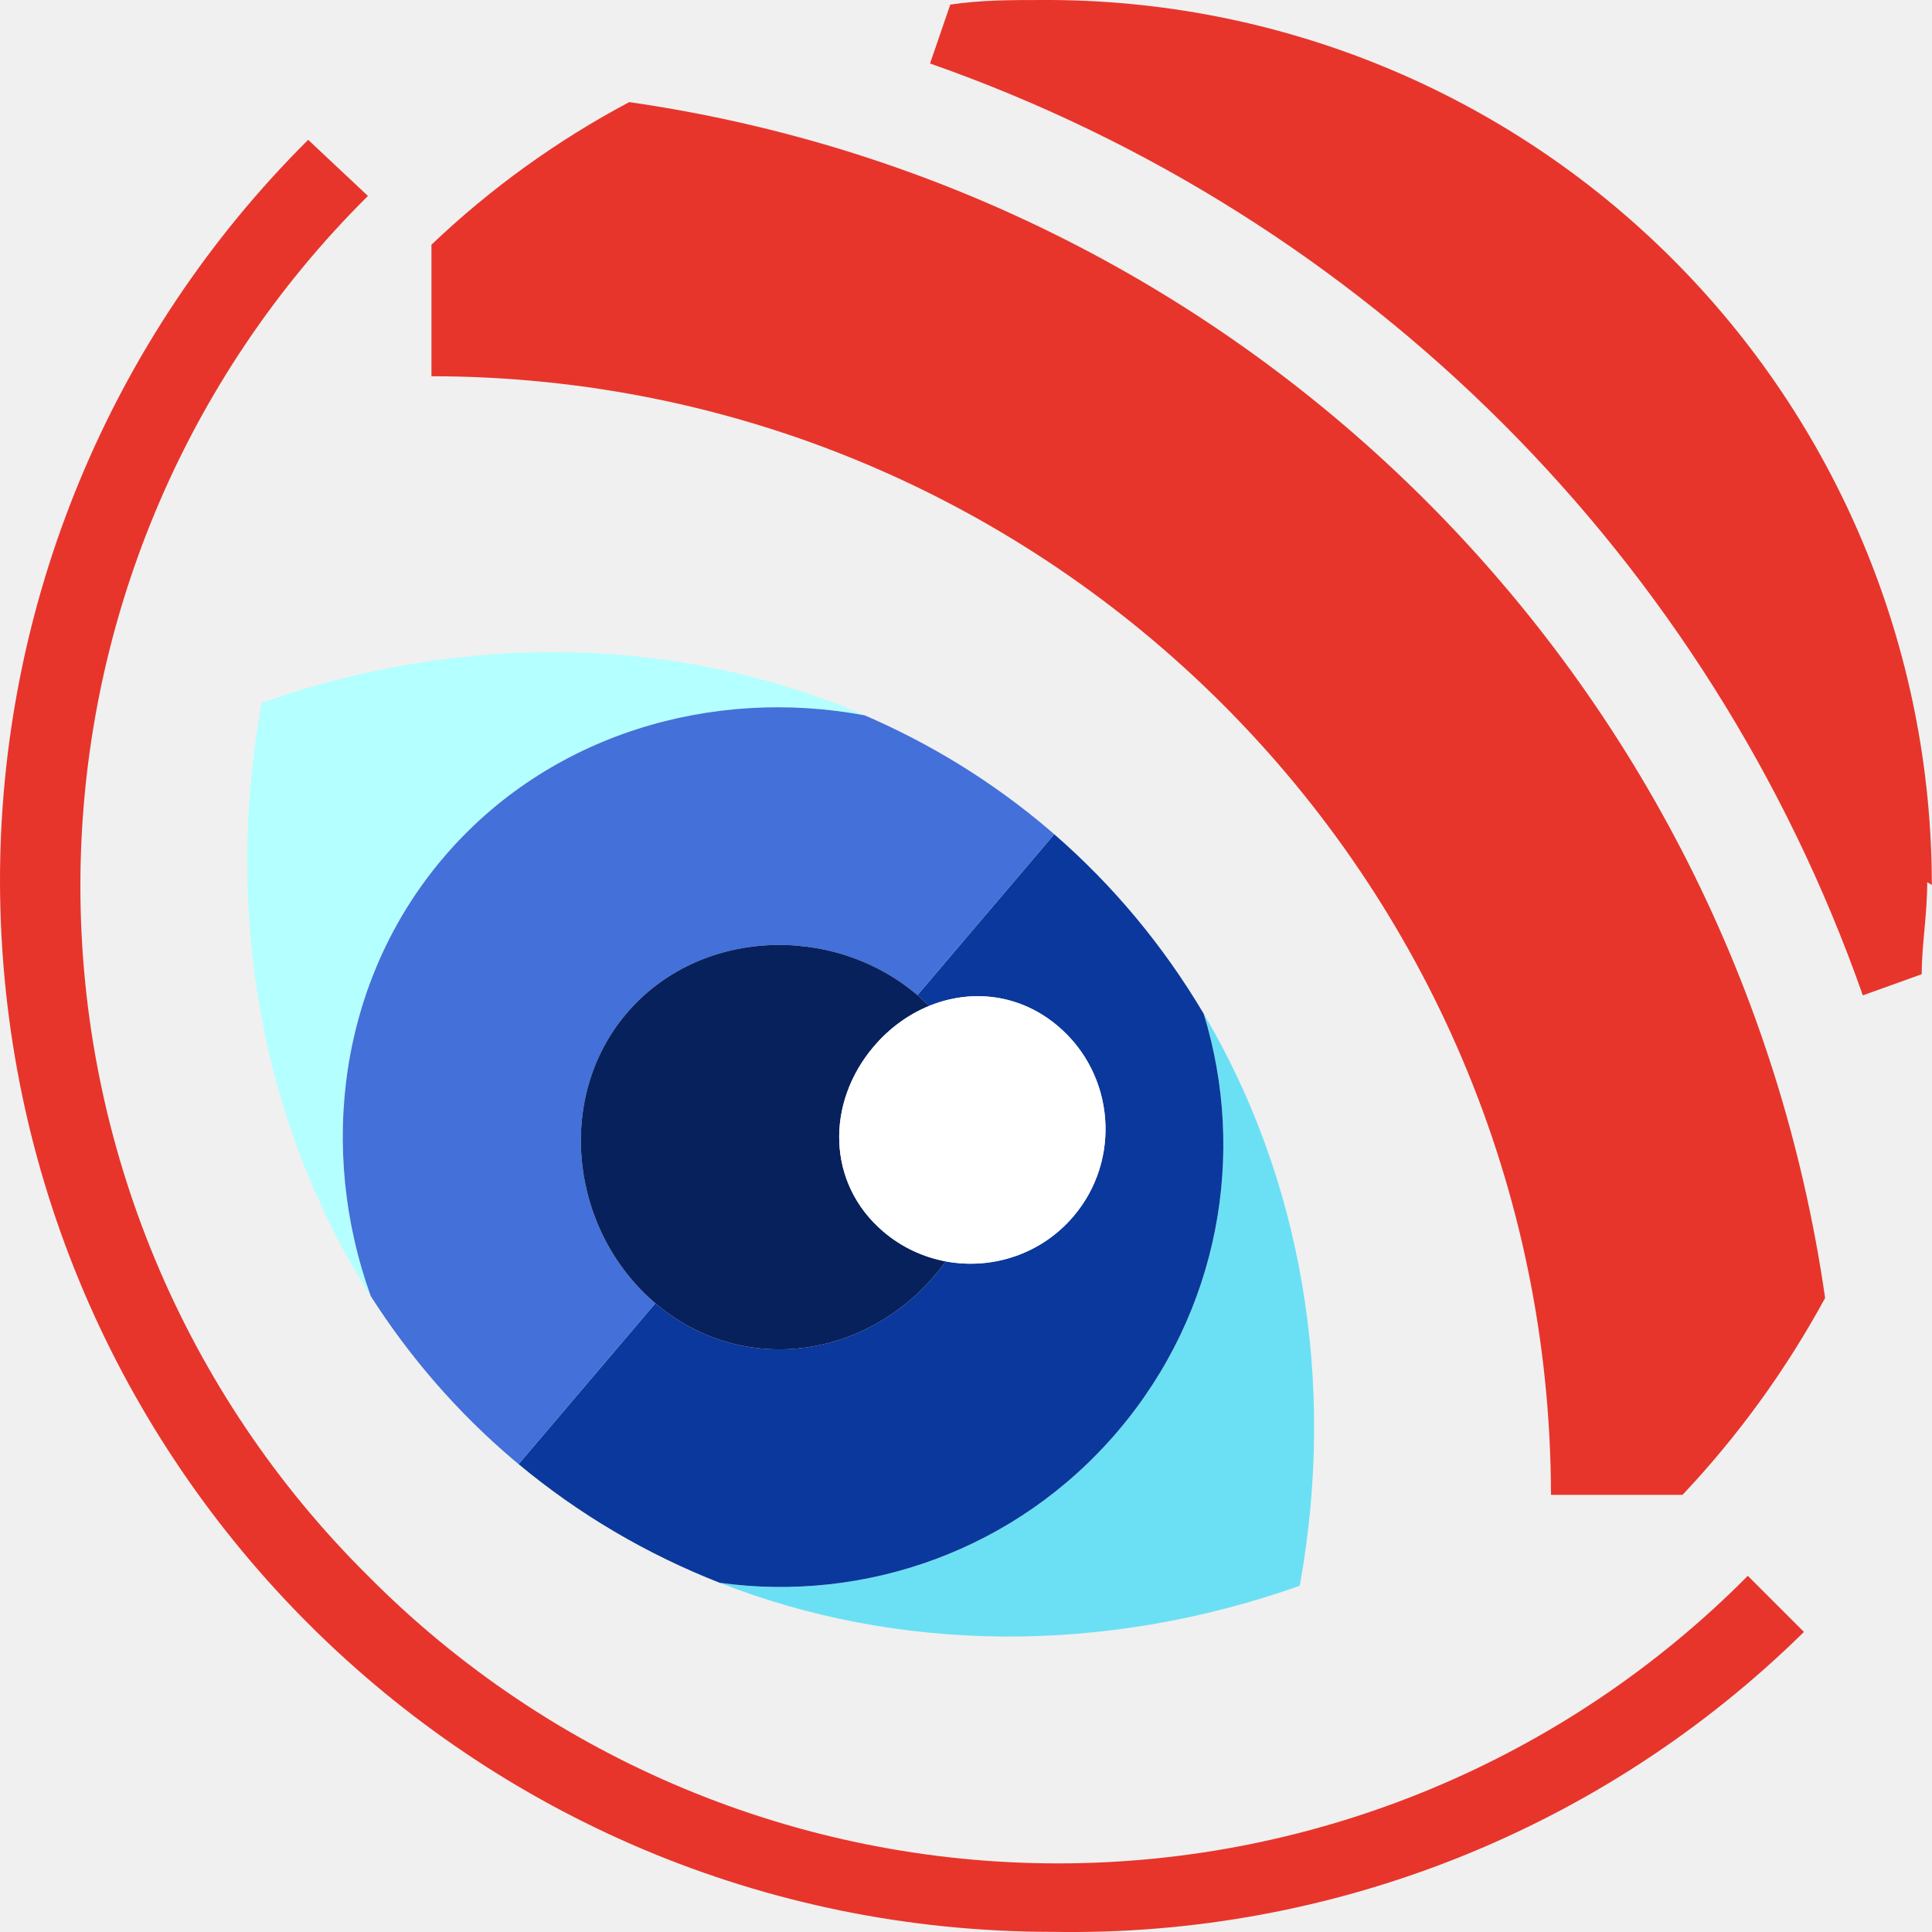
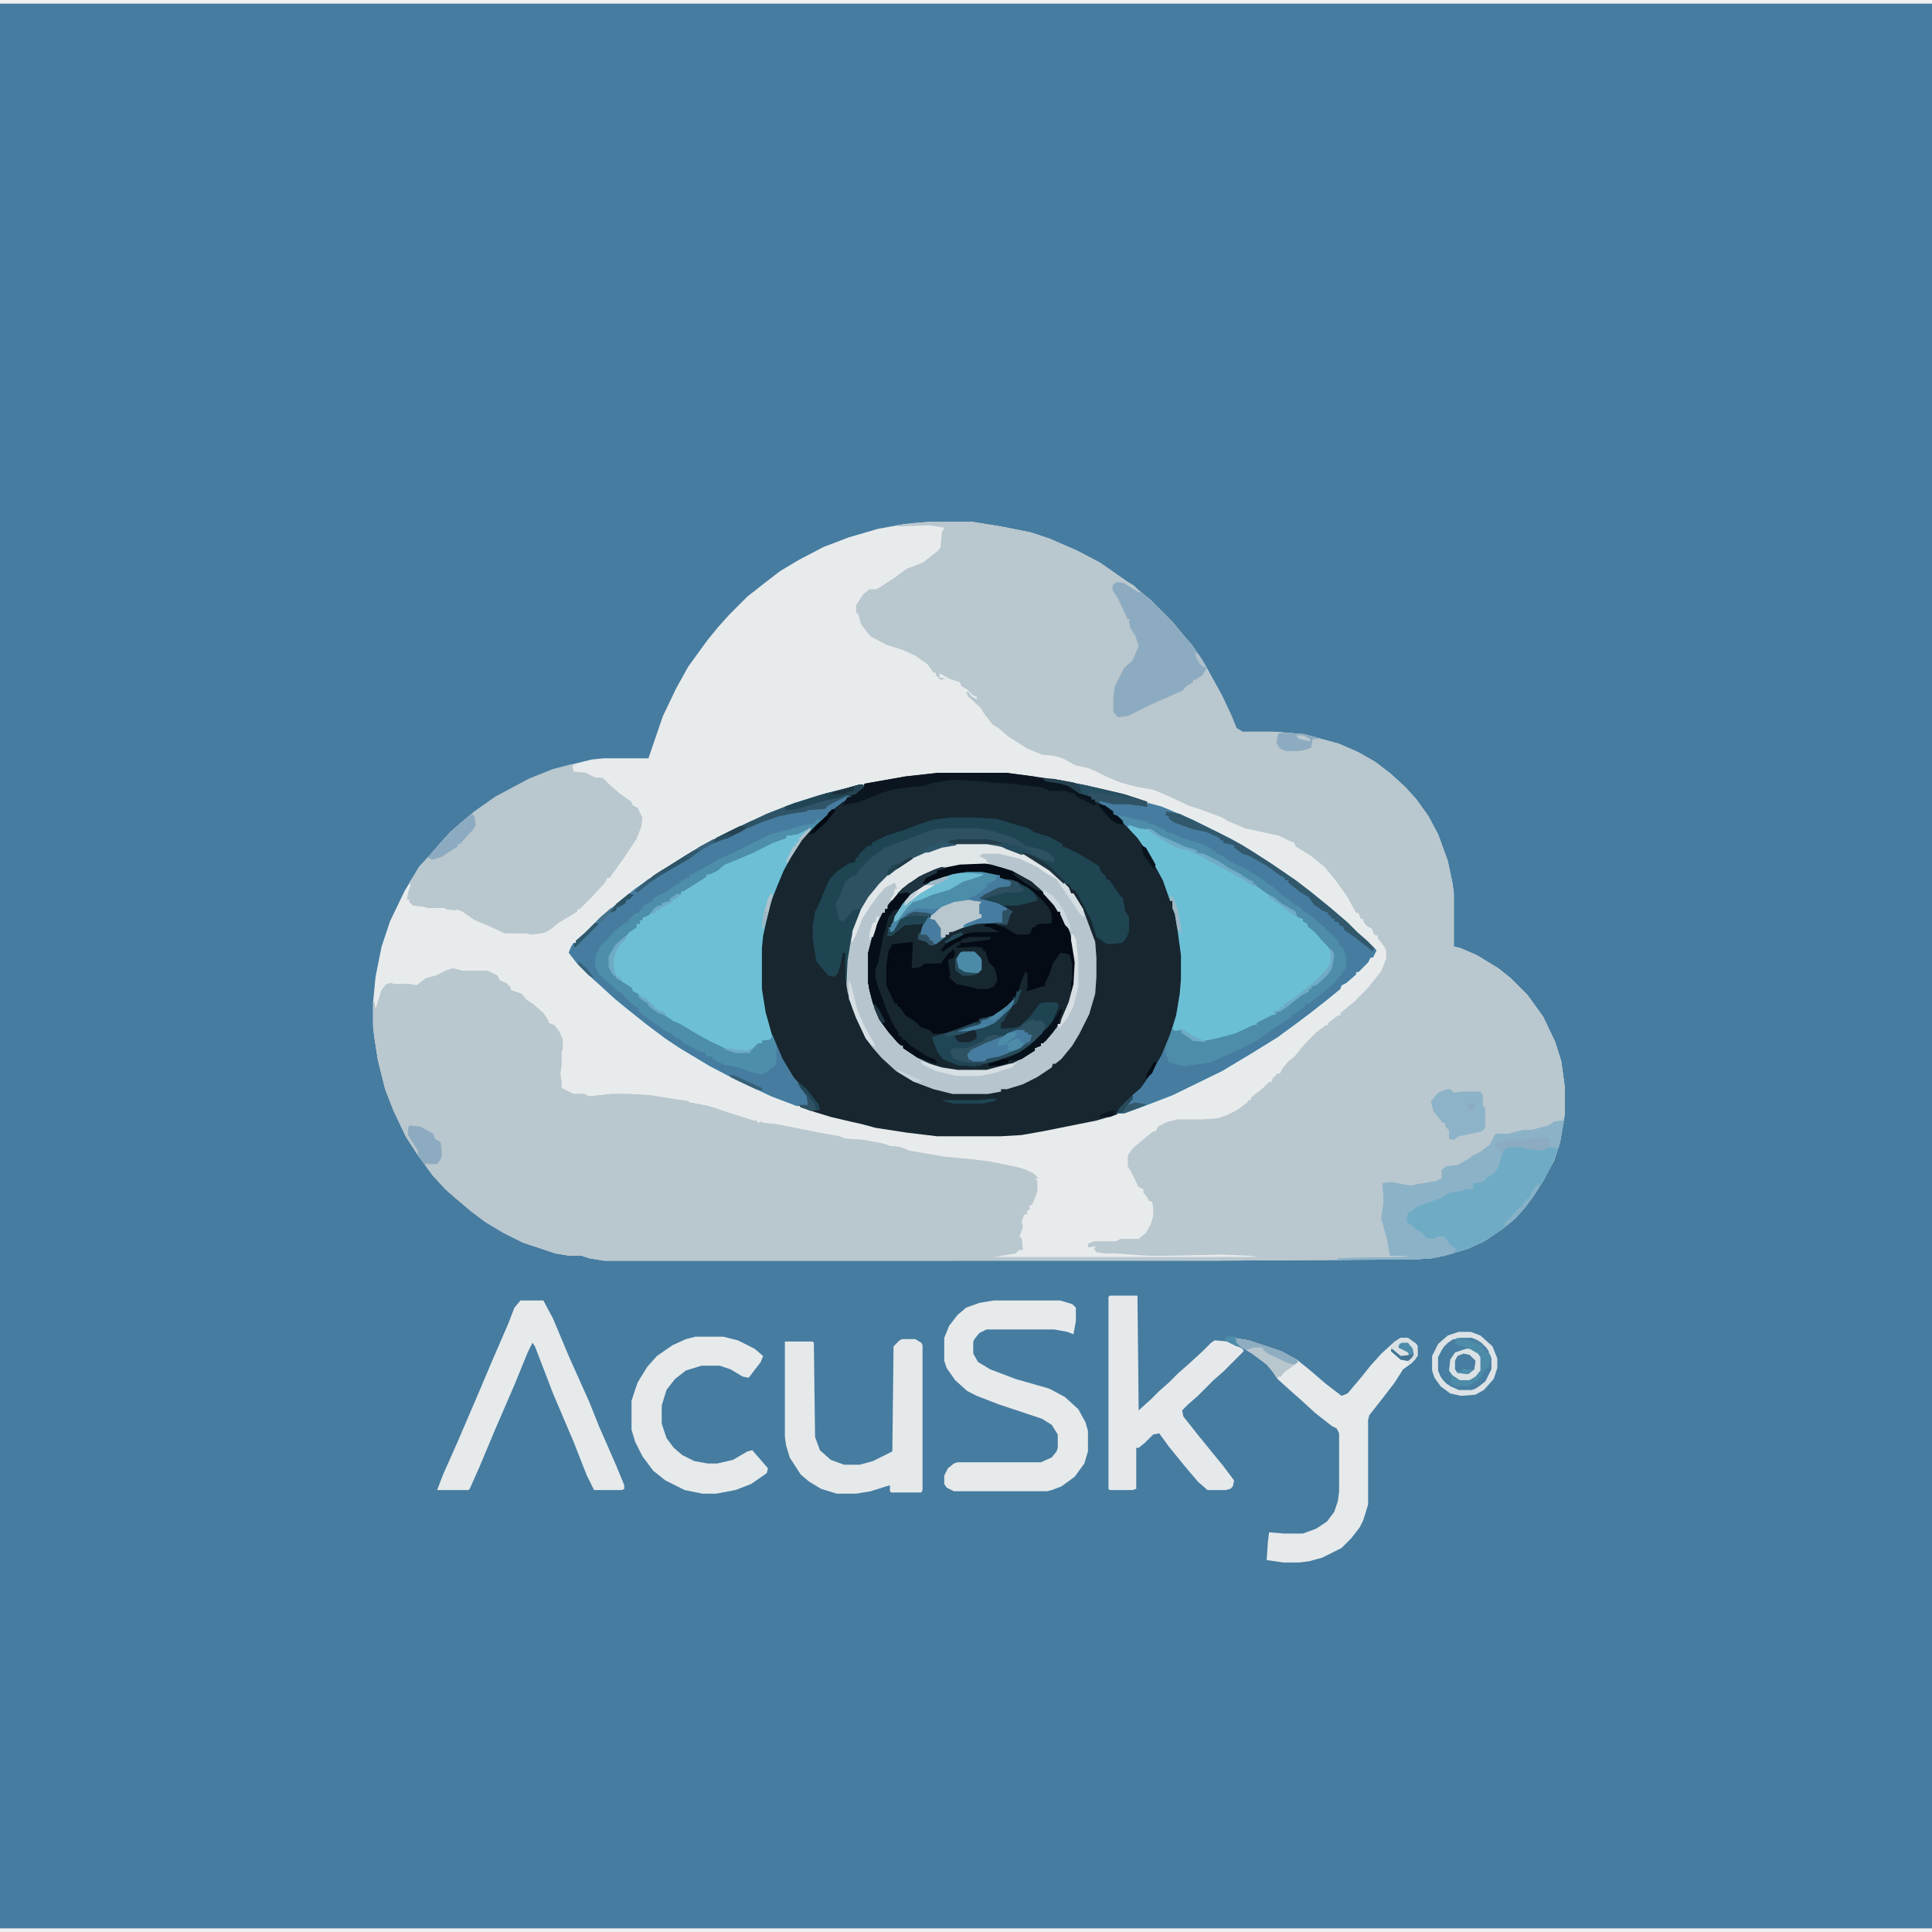
- <svg xmlns="http://www.w3.org/2000/svg" id="espeye_1" data-name="Esp Eye 1" viewBox="0 0 86.471 86.479" version="1.1" width="86.471" height="86.479">
-   <defs id="defs4">
-     <style id="style2">.cls-1{fill:#e7352c;}.cls-2{fill:#333;}</style>
-   </defs>
-   <path class="cls-1" d="M 81.695,58.101 A 63.165,63.165 0 0 0 28.165,4.571 a 40.065,40.065 0 0 0 -8.853,6.382 v 5.888 a 50.153,50.153 0 0 1 50.112,50.071 h 5.888 a 42.206,42.206 0 0 0 6.382,-8.812" id="path10" style="stroke-width:4.118" />
-   <path class="cls-1" d="M 86.471,39.613 A 39.612,39.612 0 0 0 46.653,5.3504599e-4 c -1.4,0 -2.759,0 -4.118,0.206 L 41.63,2.842 a 68.148,68.148 0 0 1 41.753,41.712 l 2.635,-0.947 c 0,-1.318 0.247,-2.635 0.247,-4.118" id="path12" style="stroke-width:4.118" />
-   <path class="cls-1" d="M 47.106,86.472 A 47.106,47.106 0 0 1 2.1628126e-4,39.571 46.777,46.777 0 0 1 13.794,6.259 l 2.676,2.512 a 43.483,43.483 0 0 0 0,61.765 43.483,43.483 0 0 0 61.765,0 l 2.512,2.512 A 46.736,46.736 0 0 1 47.106,86.472" id="path14" style="stroke-width:4.118" />
-   <g id="g880" transform="matrix(0.1258837,0.1070577,-0.1070577,0.1258837,30.61513,-2.354775)">
-     <path style="fill:#b4ffff;fill-opacity:1" d="m 110.099,230 c 0,-43.966 25.491,-82.397 61.976,-103.267 C 120.489,142.547 74.985,179.07 45.43,230 74.981,280.923 120.477,317.443 172.055,333.261 135.581,312.383 110.099,273.958 110.099,230 Z" id="path864" />
-     <path style="fill:#6be0f4" d="m 294.369,128.828 c 33.386,21.289 55.532,58.638 55.532,101.172 0,42.542 -22.154,79.896 -55.549,101.178 C 343.282,314.378 386.248,278.804 414.57,230 386.252,181.202 343.292,145.63 294.369,128.828 Z" id="path866" />
-     <path style="fill:#0b389c" d="m 349.901,230 c 0,-42.535 -22.146,-79.883 -55.532,-101.172 -19.98,-6.862 -40.955,-10.586 -62.333,-10.81 v 57.199 c 1.453,0 2.882,0.074 4.298,0.186 5.696,-11.007 16.625,-18.447 30.188,-18.447 20.136,0 36.522,16.386 36.522,36.522 0,13.57 -7.448,25.429 -18.466,31.725 0.127,1.582 0.205,3.18 0.205,4.797 0,30.204 -22.543,54.783 -52.747,54.783 v 57.199 c 21.372,-0.223 42.341,-3.946 62.316,-10.804 33.395,-21.282 55.549,-58.636 55.549,-101.178 z" id="path868" />
-     <path style="fill:#4370d9" d="m 175.217,230 c 0,-30.204 26.615,-54.783 56.819,-54.783 V 118.018 C 231.357,118.011 230.679,118 230,118 c -19.793,0 -39.257,3.011 -57.924,8.733 C 135.59,147.602 110.1,186.033 110.1,230 c 0,43.958 25.481,82.383 61.956,103.261 C 190.729,338.987 210.2,342 230,342 c 0.679,0 1.357,-0.011 2.036,-0.018 v -57.199 c -30.203,0 -56.819,-24.579 -56.819,-54.783 z" id="path870" />
-     <path style="fill:#07215c" d="m 175.217,230 c 0,30.204 26.615,54.783 56.819,54.783 30.204,0 52.747,-24.579 52.747,-54.783 0,-1.617 -0.078,-3.215 -0.205,-4.797 -5.33,3.046 -11.491,4.797 -18.056,4.797 -20.136,0 -34.486,-16.386 -34.486,-36.521 0,-6.573 1.538,-12.741 4.298,-18.075 -1.416,-0.112 -2.845,-0.186 -4.298,-0.186 -30.203,-10e-4 -56.819,24.578 -56.819,54.782 z" id="path872" />
-     <path style="fill:#ffffff" d="m 266.522,230 c 6.565,0 12.726,-1.751 18.056,-4.797 11.017,-6.296 18.466,-18.154 18.466,-31.725 0,-20.136 -16.386,-36.522 -36.522,-36.522 -13.563,0 -24.492,7.44 -30.188,18.447 -2.76,5.334 -4.298,11.502 -4.298,18.075 0,20.136 14.35,36.522 34.486,36.522 z" id="path874" />
-   </g>
-   <g id="g882" transform="matrix(0.1258837,0.1070577,-0.1070577,0.1258837,-60.94623,-13.85979)" />
-   <g id="g884" transform="matrix(0.1258837,0.1070577,-0.1070577,0.1258837,-60.94623,-13.85979)" />
-   <g id="g886" transform="matrix(0.1258837,0.1070577,-0.1070577,0.1258837,-60.94623,-13.85979)" />
-   <g id="g888" transform="matrix(0.1258837,0.1070577,-0.1070577,0.1258837,-60.94623,-13.85979)" />
-   <g id="g890" transform="matrix(0.1258837,0.1070577,-0.1070577,0.1258837,-60.94623,-13.85979)" />
-   <g id="g892" transform="matrix(0.1258837,0.1070577,-0.1070577,0.1258837,-60.94623,-13.85979)" />
-   <g id="g894" transform="matrix(0.1258837,0.1070577,-0.1070577,0.1258837,-60.94623,-13.85979)" />
-   <g id="g896" transform="matrix(0.1258837,0.1070577,-0.1070577,0.1258837,-60.94623,-13.85979)" />
-   <g id="g898" transform="matrix(0.1258837,0.1070577,-0.1070577,0.1258837,-60.94623,-13.85979)" />
-   <g id="g900" transform="matrix(0.1258837,0.1070577,-0.1070577,0.1258837,-60.94623,-13.85979)" />
-   <g id="g902" transform="matrix(0.1258837,0.1070577,-0.1070577,0.1258837,-60.94623,-13.85979)" />
-   <g id="g904" transform="matrix(0.1258837,0.1070577,-0.1070577,0.1258837,-60.94623,-13.85979)" />
-   <g id="g906" transform="matrix(0.1258837,0.1070577,-0.1070577,0.1258837,-60.94623,-13.85979)" />
-   <g id="g908" transform="matrix(0.1258837,0.1070577,-0.1070577,0.1258837,-60.94623,-13.85979)" />
-   <g id="g910" transform="matrix(0.1258837,0.1070577,-0.1070577,0.1258837,-60.94623,-13.85979)" />
+ <svg xmlns="http://www.w3.org/2000/svg" version="1.1" viewBox="0 0 1600 1594" width="1280" height="1280">
+   <path transform="translate(0)" d="m0 0h1600v1594h-1600z" fill="#467CA0" />
+   <path transform="translate(771,429)" d="m0 0h33l25 4 25 5 15 5 23 10 19 10 23 16 5 3 3 3 11 9 18 18 9 11 7 8 9 13 16 29 8 17 4 10 5 3h26l25 2 29 8 16 7 14 8 13 10 12 11 9 10 10 14 8 15 8 22 4 19 1 8v44l5 1 14 6 18 11 10 8 14 14 13 18 10 21 5 16 3 22v21l-4 24-5 15-9 17-9 14-7 9-7 8-11 9-15 10-13 6-20 6-10 2-14 1-163 1h-509l-12-2-6-2h-10l-12-2-27-9-16-8-15-9-12-9-13-11-8-7-11-12-13-18-9-14-10-21-7-18-6-24-3-19-1-9v-20l2-21 5-25 7-21 12-25 12-20 10-11 7-8 9-10 8-7 12-10 17-12 28-15 20-8 32-8 10-1h37l12-35 11-23 10-18 16-22 9-11 9-10 15-15 14-11 13-10 15-9 21-11 21-8 24-7 22-4z" fill="#E8EBEC" />
+   <path transform="translate(771,429)" d="m0 0h33l25 4 25 5 15 5 23 10 19 10 23 16 5 3 3 3 11 9 18 18 9 11 7 8 9 13 16 29 8 17 4 10 5 3h26l25 2 29 8 16 7 14 8 13 10 12 11 9 10 10 14 8 15 8 22 4 19 1 8v44l5 1 14 6 18 11 10 8 14 14 13 18 10 21 5 16 3 22v21l-4 24-5 15-9 17-9 14-7 9-7 8-11 9-15 10-13 6-20 6-10 2-14 1-163 1h-509l-12-2-6-2h-10l-12-2-27-9-16-8-15-9-12-9-13-11-8-7-11-12-13-18-9-14-10-21-7-18-6-24-3-19-1-9v-20h1l1 6 5-16 4-5 4-1 2 1h13l6 1 8-6 8-2 8-4 7-2 7 2h21l8 4 2 4 5 2 4 4v2l9 3 4 5 6 4 8 7 4 6v2l5 2 4 5 3 7v8l-1 2v11l-1 7 1 7v5l10 5h9l4 2 18-2h15l17 1 32 5 1 1 16 3 21 7 16 5h3v2l4-1 1 1 11 1 35 7 17 3 5 2 15 1 16 3 6 2 9 1 7 3 29 5 22 2 16 2 24 5 6 2 6 3 4 4h-3l2 2v9l-4 10-3 2 1 2-3 2 1 2-3 1-2 6 1 4-3 9h2l1 10h-3l-3 3-19 3h220l-7-1-23-1-47 1h-14l-28-2h-8l-7-1-2-3 2-2-7 1v-3l5-2h18l4-2h15l6-5 4-7 2-7v-7l-1-5h-2l-3-5-2-2v-3l-4-2-7-14-2-3v-9l4-6 12-10 5-4h2l2-4 8-4 8-2h21l13-1 8-3 8-4 8-6 1-2h2v-2l10-8 5-5h2l1-3 4-4h2l2-4 5-6 5-4 9-11 9-9 8-6h2v-2l8-6h2v-2l11-9 12-12 11-14 4-10v-7l-3-5-4-5v-2l-3-1-2-5-4-2-3-4v-2h-2l-2-5h-2l-7-13-10-14-9-11-11-9-13-8-1-3-5-2-8-4-28-6-14-6-5-3-16-6-12-4-17-8-12-5-12-2-8-2-7-2-10-4-10-5-7-3-10-2-11-6-7-2-10-1-12-5-16-10-8-7-5-3-7-9-3-5-10-9-2-4h2l3 4 4 2v-2l-3-1-5-5-5-3-1-3-9-3-7-4h-1v3l5 1-4 1-4-4v-2h-2l-5-7-10-7-11-5-13-4-13-7-8-10-2-8-2-2v-6l6-9 5-4h6l14-9 11-8 13-5 13-10 2-3 1-12 2-4-12-2-27 1v-1l15-2z" fill="#B9C7CE" />
+   <path transform="translate(777,637)" d="m0 0h56l23 3 21 3 25 5 30 7 18 6v4l-16-2h-3-9l-12-3 5 4 7 5v2l4 2 12 12 11 14 9 16 6 11 5 14v3h2l2 10 1 1 4 24 1 10v20l-2 20-5 21-8 20-8 14-7 11-9 10-8 7-6 7-1 2-17 5-45 9-17 3-17 1h-53l-25-3-26-4-11-3-9-2-17-4-13-4-12-4-1-2h7l-1-7-10-14-7-10-8-16-7-18-5-23-1-8v-34l2-15 6-25 6-14 4-10 8-14 9-14 18-18 8-7 11-8h3v-2l5-3 3-3h2l1-3 34-6z" fill="#17262F" />
+   <path transform="translate(374,799)" d="m0 0 9 2h21l8 4 2 4 5 2 4 4v2l9 3 4 5 6 4 8 7 4 6v2l5 2 4 5 3 7v8l-1 2v11l-1 7 1 7v5l10 5h9l4 2 18-2h15l17 1 32 5 1 1 16 3 21 7 16 5h3v2l4-1 1 1 11 1 35 7 17 3 5 2 15 1 16 3 6 2 9 1 7 3 29 5 22 2 16 2 24 5 6 2 6 3 4 4h-3l2 2v9l-4 10-3 2 1 2-3 2 1 2-3 1-2 6 1 4-3 9h2l1 10h-3l-3 3-19 3-2 2-31 1h-289l-12-2-6-2h-10l-12-2-27-9-16-8-15-9-12-9-13-11-8-7-11-12-13-18-9-14-10-21-7-18-6-24-3-19-1-9v-20h1l1 6 5-16 4-5 4-1 2 1h13l6 1 8-6 8-2 8-4z" fill="#B9C7CE" />
+   <path transform="translate(792,696)" d="m0 0h25l16 3 19 7 14 9 14 12 5 5 2 5h2l8 13 7 19 3 8 1 13v16l-1 14-5 17-8 16-6 10-9 11-5 4h-2l-1 3-12 8-12 6-13 4h-5v2l-11 2h-29l-16-4-16-6-15-9-12-11-7-8-6-8-8-17-3-8-4-13-1-6v-21l3-18 8-22 7-12 9-11 9-9 14-10 20-9 13-4z" fill="#172730" />
+   <path transform="translate(711,647)" d="m0 0h4v2l-7 6h-3v2l-7 4-9 7-3 1-1 3-8 7-12 12-10 16-6 11-5 12-6 15-6 27-1 10v34l3 19 5 18 9 21 9 15 6 7 7 11-1 5-9 1-21-8-28-13-23-12-25-15-12-8-16-12-15-12-11-9-12-11-10-9-9-9-7-9 2-5 2-3h2v-2l8-7 13-13 11-9 17-14 19-13 22-14 15-9 23-12 30-14 23-9 26-8 16-4z" fill="#6CBFD5" />
+   <path transform="translate(909,659)" d="m0 0 10 2 12 2 1-2 2 1 16 2 1-2 11 3 26 11 32 16 17 10 17 11 19 13 13 10 16 13 14 12 8 8 8 7 8 8-3 6h-2l-2 4-8 8h-2v2l-8 7-4 2-1 3-11 9-14 11-12 9-15 11-21 13-25 15-41 20-26 10-14 5h-6l3-5 10-10 7-6 7-10 10-17 7-17 5-16 3-18 1-12v-20l-3-22-2-12-2-5v-6h-2l-6-17-12-22-9-13-14-15-6-5-5-5-6-4z" fill="#6BBFD5" />
+   <path transform="translate(473,630)" d="m0 0 4 1h-3l1 5 10 1 8 4h3 3l5 5 9 8 10 7 1 3 4 2 4 8-1 8-4 10-12 18-8 11-2 3h-2l-2 4-11 12-10 10h-2v2l-15 9-6 5-5 3-4 1-8 1-4-1h-18l-15-7-10-4-10-7-5-2v1l-9-1v-1h-15l-3-1-9-1-3-3v-2h-2l1-6 2-6-1-2 9-14 9-10 7-8 9-10 8-7 12-10 17-12 28-15 20-8z" fill="#B9C7CE" />
+   <path transform="translate(792,696)" d="m0 0h25l16 3 19 7 14 9 14 12 5 5 2 5h2l8 13 7 19 3 8 1 13v16l-1 14-5 17-8 16-6 10-9 11-5 4h-2l-1 3-12 8-12 6-13 4h-5v2l-11 2h-29l-16-4-16-6-15-9-12-11-7-8-6-8-8-17-3-8-4-13-1-6v-21l3-18 8-22 7-12 9-11 9-9 14-10 20-9 13-4zm3 16-15 3-13 5-12 7-11 9-9 11v3h-2v3h-2l-8 17-4 16v25l3 14 4 11 4 8 13 16 3 3h2v2l12 8 16 8 17 3h24l19-5 13-7 8-5v-2l5-2v-2l4-2 10-12v-2h2l7-15 4-14 2-14-1-17-4-16-7-15-1-2h-2l-1-4-12-13-9-8-16-9-17-5-6-1z" fill="#B7C6CE" />
+   <path transform="translate(909,659)" d="m0 0 10 2 12 2 1-2 2 1 16 2 1-2 11 3 26 11 32 16 17 10 17 11 19 13 13 10 16 13 14 12 8 8 8 7 8 8-3 6h-2l-2 4-8 8h-2v2l-8 7-4 2-1 3-11 9-14 11-12 9-15 11-21 13-25 15-41 20-26 10-14 5h-6l3-5 10-10 7-6 7-10 10-17 7-17 2-5 2 2 5-1 5 5 5 3 10 1 10-2 15-4 15-7h3v-2l12-6 4-1v-2l7-4 12-9 5-4h3v-2h2v-2l6-4h2l2-4 5-5 2-4 1-9-4-7-4-4-7-8-6-5v-2l-4-2v-2l-5-2-1-4-5-2-9-6-8-6-10-7-3-2v-2l-5-1-10-7-12-6-5-4-11-5-4-1v-2l-12-3-14-6-11-7-1-1-9-1-9-3-1 2-10-10-9-7-6-5z" fill="#467CA0" />
+   <path transform="translate(711,647)" d="m0 0h4v2l-7 6h-3v2l-7 4-9 7-3 1-1 3-8 7-5 4-4 1-8 4-9 1v2l-11 4-16 8-14 6-10 4-6 5-6 3h-3v2l-19 12h-2v2l-7 4h-2v2l-7 2v2l-6 3-5 5-5 2v2h-2v3h-3v3l-6 4-4 5-7 6-5 10v8l3 5v2h2l5 5 8 5 1 3 4 2 10 10 11 7 9 6 5 2 15 9 11 6 15 7 5 1h12l7-7h3v-2l7-1 2-3 8 19 9 15 6 7 7 11-1 5-9 1-21-8-28-13-23-12-25-15-12-8-16-12-15-12-11-9-12-11-10-9-9-9-7-9 2-5 2-3h2v-2l8-7 13-13 11-9 17-14 19-13 22-14 15-9 23-12 30-14 23-9 26-8 16-4z" fill="#467C9F" />
+   <path transform="translate(795,712)" d="m0 0h20l16 4 8 3 15 8 12 11 10 11v3h2l6 12 4 11 3 19-1 18-3 8h-1v-10l1-1v-13l-1-8-8-1-6 10-3 9-4 8-11 4h-4v-15l-5 11-1 4h-2l-1 5h-2l-1 4-10 9-7 4-10 2-26 10-4 1h-8l-3-3-7-2-5-5-8-5-5-7-2-1v-2h-2l-7-15v-17l2-12 3-5 17-2-1 22 7-1 4-3h13l6-8 5-4 1 4-1 3-5 2 1 7 1 5-1 3 2 1 4 4 10 2 7 2h9l5-2 3-5-1-6-2-5-4-4-3-9-2-1v-2l-7-1-15 1 1-2h2v-2l8-2 17-1v-2l-17 1-12 4-10 7-2-1 4-5 8-6 10-3 6-1h21l-8-4-6-1 3-2h8l8 3 9 5h11l2-5h2l1-3 3-1h9v-8l-8-11-7-6-13-8-5-2-9-2v-2l-11-1-4-1h-12l-16 3-16 6-12 8-5 4-6 8-6 2-4 5-5 18-4 21-2 4v8l2 7 7 19 4 9 3 6 3 4v3l3 1v2h2l5 5 14 9 5 2 3 2-1 2-8-3-7-2-12-8v-2l-4-2-8-9-8-11-5-13-3-11-1-6v-25l5-19 7-14h2v-3h2l1-4 11-13 14-10 13-6 14-4z" fill="#040B14" />
+   <path transform="translate(1294,923)" d="m0 0 1 4-4 20-6 15-7 13-9 14-7 9-7 8-11 9-15 10-13 6-20 6-10 2-14 1h-64v-1l60-1-4-1h-12l-1-1-2-12-5-18 2-14-1-15 7-1 16 3 5-1 17-3 4-2v-7l4-3 9-1 9-5 4-3 6-3 8-6 4-8 1-1h10l12-3h7l15-4 4-3 7-1z" fill="#6FABC5" />
+   <path transform="translate(787,674)" d="m0 0h19l19 1 13 4 14 4 4 3 13 4 11 6v2l5 2 10 5 15 9 2 5 4 4v2l3 1 8 12 3 3 2 11 3 4v13l-3 6-3 3-12 1-9-6-4-13-7-14-4-7v-2h-2v-2l-4-2-1-3-6-2-11-10-11-7-8-5-21-7-12-2h-25l-12 2-16 6-16 8-13 10-9 9-8 11-7 14-6 17-3 18-1 17h-1v-23h-2l-2 10-2 7-3 3-5-1-6-7-4-5-3-19v-10l2-12 4-8 4-10 4-9 7-7 9-6 5-1 1-4h2v-2l7-7 4-1v-2l12-6 16-5 10-4 12-4z" fill="#1F4553" />
+   <path transform="translate(823,1074)" d="m0 0h55l10 3 3 3v11l-2 11-5-2-11-2h-56l-6 3-4 5-1 2v10l4 7 10 6 21 8 28 8 13 7 11 10 6 11 2 7v17l-3 10-8 11-11 8-8 3-4 1h-77l-6-3-2-3v-7l3-6 5-4 3-1h69l9-4 4-5 1-3v-11l-5-8-8-5-36-12-18-7-8-4-10-9-7-10-2-6v-19l4-10 7-9 7-6 11-4z" fill="#E6EAEB" />
+   <path transform="translate(919,1070)" d="m0 0h23l1 95 10-9 7-7 8-7 8-8 8-7 12-11 7-7 3-2 11 1 12 6 1 2-17 17-8 7-13 13-8 7-5 5 1 5 11 14 13 16 9 11 9 12-1 5-2 2-4 1h-15l-8-7-11-13-13-16-8-11-5 1-7 7-5 4h-2v34l-3 1h-19l-1-1v-159z" fill="#E6E9EB" />
+   <path transform="translate(431,1074)" d="m0 0h19l8 15 13 31 17 38 8 20 14 32 7 17v3l-2 1h-23l-6-12-11-28-17-40-15-39-2-3-4 8-11 27-16 37-13 31-8 18-1 1h-26l5-13 12-27 18-42 11-26 13-30 5-13z" fill="#E6EAEB" />
+   <path transform="translate(1022,1105)" d="m0 0 12 2 27 9 13 7 10 8 14 12 13 10 5-2 11-13 8-10 9-10 11-10 5-3h6l7 5 1 2v8l-5 6-7 5-7 11-10 13-11 14-1 4v70l-4 13-3 6-7 9-8 8-16 8-11 3-8 1h-13l-14-2 1-15 1-8 12 1h16l11-4 9-6 6-8 3-9 1-8v-48l-2-4-4-2-14-11-12-11-8-7-11-10-4-6-5-6-12-9-15-9z" fill="#E6EAEB" />
+   <path transform="translate(747,1106)" d="m0 0h11l5 3 1 2v120l-1 2h-25l-1-1v-5l-16 5-12 2h-16l-13-4-10-6-7-6-9-14-3-10-1-7v-79h23l1 1 1 78 4 11 9 8 11 4h13l11-3 16-8 1-87 5-5z" fill="#E5E9EA" />
+   <path transform="translate(576,1104)" d="m0 0h23l12 3 14 7 7 6-2 5-10 13-5-1-10-6-9-3h-15l-13 4-9 7-7 9-4 13v15l4 12 6 8 7 6 10 5 11 2h8l13-3 12-7 4-1 7 8 6 7-1 4-13 9-13 5-16 3h-11l-15-3-16-8-10-8-9-12-6-12-3-10v-24l5-15 8-13 8-9 13-9 11-5z" fill="#E6EAEB" />
+   <path transform="translate(925,479)" d="m0 0 6 1 11 7 4 1 12 11 13 13 9 11 7 8 9 13 3 7-3 5-6 4h-2v2l-5 3-4 4-11 5-7 3-11 5-16 8-8 1-3-3-1-2v-10l1-10 8-16 7-6 5-12-3-9-4-6-1-5 1-2h-2l-8-17-5-8 1-4z" fill="#8DABC0" />
+   <path transform="translate(1294,923)" d="m0 0 1 4-4 20-2 1-6-1-6 3-8-1-9-2h-12l-3 3-4 13-3 5-6 4-4 4-8 1v5h-7l-1 1-12 2-6 4-20 7-6 5h-2l-1 6 1 3 5 3 1 2 6 3 3 4 6 1 4-2h5l5 7 5 3-2 4-18 4-14 1h-64v-1l60-1-4-1h-12l-1-1-2-12-5-18 2-14-1-15 7-1 16 3 5-1 17-3 4-2v-7l4-3 9-1 9-5 4-3 6-3 8-6 4-8 1-1h10l12-3h7l15-4 4-3 7-1z" fill="#8CB2C7" />
+   <path transform="translate(926,672)" d="m0 0 21 5h4v2l5 1 5 3 4 1v2l6 1 8 4 16 5 9 4v2h3v2l4 1 9 6 12 6 10 6 13 9 5 5 6 4 6 5 6 3v2l4 2 6 4 3 3 7 6v2h2l9 9v3l3 1 3 9v8l-4 6-6 7-8 7-13 10h-3v2l-9 7h-2v2l-11 7-14 10-8 5-12 6-10 4-6 3-7 3-21 3-13-3-3-9 1-6 5-13 2 2 5-1 5 5 5 3 10 1 10-2 15-4 15-7h3v-2l12-6 4-1v-2l7-4 12-9 5-4h3v-2h2v-2l6-4h2l2-4 5-5 2-4 1-9-4-7-4-4-7-8-6-5v-2l-4-2v-2l-5-2-1-4-5-2-9-6-8-6-10-7-3-2v-2l-5-1-10-7-12-6-5-4-11-5-4-1v-2l-12-3-14-6-11-7-1-1-9-1-9-3-1 2-8-8z" fill="#4D8DA9" />
+   <path transform="translate(677,675)" d="m0 0h2l-2 4-5 4-4 1-8 4-9 1v2l-11 4-16 8-14 6-10 4-6 5-6 3h-3v2l-19 12h-2v2l-7 4h-2v2l-7 2v2l-6 3-5 5-5 2v2h-2v3h-3v3l-6 4-4 5-7 6-5 10v8l3 5v2h2l5 5 8 5 1 3 4 2 10 10 11 7 9 6 5 2 15 9 11 6 15 7 5 1h12l7-7h3v-2l7-1 2-3 3 8v15l-4 4h-2v2l-6 3-9-2-10-4-12-2-10-5v-2h-5l-1-3-6-2-6-3-7-4-1-2-5-2-3-3-6-3-10-7-8-6-3-3v-2l-4-2-7-7-2-1v-2l-4-2-16-14-3-7v-8l4-8 5-5 6-7 10-8h2l2-4 5-4h2l1-3h2v-2l6-4h2l1-3 13-7 7-5h2v-2l6-3h2v-2l17-9 8-5 10-4 32-16 15-4 9-3 12-2z" fill="#4D8EAA" />
+   <path transform="translate(801,719)" d="m0 0h12l15 3v2l9 3v3l-1 1-9 1-12 6-4 3 15 4 8 4v2h-3v8l-1 2-21 1-17 5-3 2h-3v2h-3v2l-8 6-3-1v-2h-2l-3-4-5-1 3-10-2 1-14 1-11 9h-3l1-7h2l3-9 7-11 6-7 17-11 18-6z" fill="#4C8DA9" />
+   <path transform="translate(781,683)" d="m0 0h29l12 2 5 2 7 2 8 3 8 6 7 1 11 4 5 5v3l-8-2-6-2-2-2-3 1-6-2-2 1-13-5-16-3h-25l-12 2-16 6-16 8-13 10-9 9-8 11-3 6-9 2-7 9-4-1-3-13 4-8 4-11 7-5h2l2-4 11-11 11-8 16-6 18-7 6-2z" fill="#2E5162" />
+   <path transform="translate(840,824)" d="m0 0 1 2-6 10-4 7-2 1v5l11-1 6-3 7-6 8-11 8-1h6l2 3-5 12-4 5-3 5-11 9-11 8-20 7-16 4-14-1-12-5-4-5-3-7-2-6 23-7 12-5h4v-3l12-3 11-8z" fill="#2F5263" />
+   <path transform="translate(1208,1100)" d="m0 0h10l8 3 10 9 4 10v8l-3 9-8 9-7 4-12 1-9-2-8-6-5-7-2-6v-12l5-10 8-7z" fill="#4D8CA9" />
+   <path transform="translate(792,696)" d="m0 0h25l16 3 19 7 14 9 14 12 5 5 2 5h2l8 13 1 7-4-4-6-9-9-13-4-6-9-5-7-5-15-7-17-4h-13l-3 2 6 3v2l3 1-25 1-15 3-13 5-12 7-11 9-5 6-2-1 3-4 1-5h2l-2-5-8 4-6 7-6 8-7 11-5 13-3 6h-1l1-9 7-18 6-10 9-11 9-9 14-10 20-9 13-4z" fill="#E1E6E8" />
+   <path transform="translate(878,786)" d="m0 0 6 1 2 1 2 8v13l-1 1v9l1 2-6 16-4 8h-2l-2 4-8 10-4 2v2l-5 2v2l-11 7-3 1h-8v2l-6 2-10 1v-2l16-5 12-6 9-7 7-8 3-2 4-7 5-10 1-4-1-1h-9l-5 1-9 12-7 6-5 2h-11l-1-5 3-1 2-6 6-9v-3-2h2l1-5h2l1-6 4-10 2 1v11l-1 4 13-4h2l1-4 3-6 3-9z" fill="#17262F" />
+   <path transform="translate(777,637)" d="m0 0h56l23 3 10 3 18 3 5 4 5 3 10 4v2h3v2l3 1-4 2-14-7-3-3-8-2h-12l-6-3-26-3-17-1-7-1-17-1h-9l-13 2-10 3-20 2-12 3-20 8-14 3 2-4 2-3h3v-2l5-3 3-3h2l1-3 34-6z" fill="#0A1520" />
+   <path transform="translate(833,725)" d="m0 0 6 1 12 6 10 8 7 8 3 6v7l-2 1h-8l-3 1-1 2h-2l-2 5-2 1h-9l-10-6-7-2v-1h9l3-9v-2l-17-7-9-2v-3l16-8 9-1 1-2z" fill="#17262F" />
+   <path transform="translate(1198,899)" d="m0 0h3l3 3 6-1h16l2 3v8l2 3v16l-3 3-9 2-10 2-4 3-4-1v-7l-3-3v-3h-2l-8-10-2-8 6-7z" fill="#8CB3C8" />
+   <path transform="translate(780,715)" d="m0 0 4 1-8 2v2l-9 4-3 5 5-1-4 4-11 7-8 10-6 2-4 5-5 18-4 21-2 4v8l2 7 7 19 4 9 3 6 3 4v3l3 1v2h2l5 5 14 9 5 2 3 2-1 2-8-3-7-2-12-8v-2l-4-2-8-9-8-11-5-13-3-11-1-6v-25l5-19 7-14h2v-3h2l1-4 11-13 14-10 13-6z" fill="#060F19" />
+   <path transform="translate(840,824)" d="m0 0 1 2-6 10-4 7-2 1v5l11-1 5-1-4 4-7 3-6 1-5-1-7 2-1 3-12 5-4 1h-9l-3 2 2 6 7 3 6 1h14l-3 2-6 1-14-1-12-5-4-5-3-7-2-6 23-7 12-5h4v-3l12-3 11-8z" fill="#204554" />
+   <path transform="translate(966,669)" d="m0 0 11 2 33 16 19 10 22 14 22 15 13 10 16 13 14 12 8 8 8 7 6 6-1 3-14-11-10-7v-2l-4-2v-2l-4-1v-2l-3-1v-2h-2v-2l-5-2-7-5-4-6-7-4-10-8v-2h-3v-2l-4-2-11-8-14-8-6-2-7-5v-2l-9-2v-2h-2l-1-2-11-5-10-2-6-2-11-4-4-3v-2l-3-1z" fill="#32586C" />
+   <path transform="translate(711,647)" d="m0 0h4v2l-7 6h-3v2l-3-1-16 8-3 3-14 1-1 1-13 2-10 2-20 7-21 10-7 3-10 4-11 7-5 4-7 4-19 11-10 7-7 6-2-1 5-5 12-9 24-15 15-9 23-12 30-14 23-9 26-8 16-4z" fill="#305467" />
+   <path transform="translate(804,742)" d="m0 0 10 1-2 3v6l-1 2h2v3l-10 5-5 1v2l-7 3-5 1v2h-3v2l-5 1v-8l-4-5v-2h-5l3-5 8-6 10-4z" fill="#B8C6CE" />
+   <path transform="translate(1208,1100)" d="m0 0h10l8 3 10 9 4 10v8l-3 9-8 9-7 4-12 1-9-2-8-6-5-7-2-6v-12l5-10 8-7zm-1 5-8 4-5 6-3 6v11l4 8 6 5 7 3h11l6-3 5-4 5-10v-10l-4-8-7-6-5-2z" fill="#DCE2E5" />
+   <path transform="translate(844,849)" d="m0 0 5 1v2l4-1-1 3h3l-2 6-10 7-15 6-15 3h-7l-4-2-1-4 4-4 13-6 13-5 10-5z" fill="#467CA0" />
+   <path transform="translate(1022,1105)" d="m0 0 12 2 27 9 13 7 1 2-12 9-2 3h-2l-1 2-4-6-5-6-12-9-15-9z" fill="#B8C6CE" />
+   <path transform="translate(833,725)" d="m0 0 6 1 12 6 5 4 3 5v2l-16 4h-10l-3 1-10-4-9-2v-3l16-8 9-1 1-2z" fill="#1F4452" />
+   <path transform="translate(795,720)" d="m0 0h10l10 1-4 2-13 4-12 7-14 4-9 4-7 2-7 7-7 10-2 1 1-6 7-11 6-7 17-11 18-6z" fill="#6CBDD3" />
+   <path transform="translate(339,929)" d="m0 0 9 1 11 6 1 4 5 3 1 10-1 4-3 4h-7l-2-1-1 2-6-9v-3l-8-13v-6z" fill="#8DABC0" />
+   <path transform="translate(1209,1114)" d="m0 0h8l7 4 2 3v11l-4 5-5 3h-8l-6-4-3-4v-9l5-7z" fill="#DBE2E5" />
+   <path transform="translate(825,722)" d="m0 0h3v2l9 3v3l-1 1-9 1-12 6-4 3 15 4 8 4v2h-3v8l-1 2-21 1-11 2 2-2 10-4 3-1v-3h-2v-8l2-2-11-2 4-2 11-8 1-3 7-3v-3z" fill="#467CA0" />
+   <path transform="translate(864,642)" d="m0 0h8l26 5 30 7 22 7v4l-16-2h-3-9l-12-3 2 3-5-2v-2h-3v-2l-10-3-9-6-6-2-13-2z" fill="#264F60" />
+   <path transform="translate(391,671)" d="m0 0 2 2 1 7-2 4-5 5-6 7h-2v2l-14 9-7 2-4-2 12-13 7-8 8-7z" fill="#8CABC0" />
+   <path transform="translate(1204,1106)" d="m0 0 3 1h-2v3l9 3v1l-9 3-4 6-1 10 2 5-1 5 5 2h10l8-5 1-2h2l2-6 4-3 1-7h1v9l-5 10-8 6-3 1h-11l-10-5-5-6-2-5v-11l5-9 6-5z" fill="#477EA1" />
+   <path transform="translate(757,752)" d="m0 0 11 1 3 1-1 4 4 1 5 7v7l1 2-5 4-3-1v-2h-2l-3-4-5-1 3-10-2 1-14 1-11 9h-3l1-7 2 3h2l2-5 4-5 8-5z" fill="#204654" />
+   <path transform="translate(1059,604)" d="m0 0h10l11 1 12 3v1h-5l-1 7-5 2-6 1h-10l-5-2-3-5 1-5z" fill="#8DABC0" />
+   <path transform="translate(1160,1105)" d="m0 0h6l7 5 1 2v8l-5 6-3 1v-3l-6-1-8-7-1-4 7-6z" fill="#D9E0E3" />
+   <path transform="translate(866,827)" d="m0 0h9l2 3-5 12-4 5-3 5-1-4v-3l-1-2-7 1-1-2-7 4h-3l8-7 8-11z" fill="#1E4452" />
+   <path transform="translate(797,785)" d="m0 0h10l5 5 1 2v8l-3 3h-11l-6-4-1-8 3-5z" fill="#4B8BA8" />
+   <path transform="translate(878,833)" d="m0 0h2l-3 10-5 9-8 9h-2v2l-5 2v2l-11 7-3 1h-8v2l-6 2-10 1v-2l16-5 12-6 9-7 7-8 7-6z" fill="#07111B" />
+   <path transform="translate(844,849)" d="m0 0 5 1v2l4-1-1 3h3l-2 6-10 7h-9l1-3-1-2-8 1 1-4 7-6z" fill="#467CA0" />
+   <path transform="translate(711,647)" d="m0 0h4v2l-7 6h-3v2l-4-2-8 3-10 2-23 7-9 1-1-3 27-9 23-6z" fill="#214554" />
+   <path transform="translate(1279,939)" d="m0 0 4 1v2l1 4-7 4-8-1-9-2h-12l-5 4-1-3-3-1v-3l11-3 5 1 2-1z" fill="#8CABC0" />
+   <path transform="translate(855,840)" d="m0 0 2 3 6-1 3 5-3 6-11 10-9 6-20 7-7 1 1-3 11-2 17-7 6-5h2l1-4 1-2h-3l-1-2h-2l-1-2h-6l3-3 7-5h3z" fill="#2E5162" />
+   <path transform="translate(762,876)" d="m0 0 5 1 13 4 13 2h24l19-5 6-1-4 4-16 5-11 2h-19l-17-4-10-5z" fill="#D6DFE3" />
+   <path transform="translate(1022,1105)" d="m0 0 12 2 27 9 13 7 1 2-3 2-5-1-17-8-4-3v-2h-8l-6 2-10-6z" fill="#8FADC1" />
+   <path transform="translate(902,653)" d="m0 0 16 2 18 3 2-1 12 4v4l-16-2h-3-9l-12-3 2 3-5-2v-2h-3v-2l-3-1z" fill="#2F5365" />
+   <path transform="translate(887,771)" d="m0 0h2l2 4 2 16v23l-4 16-5 10-4 5-2 3h-2v-3h2l1-4 6-14 4-15 1-18-3-19z" fill="#D6DEE3" />
+   <path transform="translate(1212,1118)" d="m0 0 5 1 5 5-1 7-5 4-9-1-2-3v-7l2-4z" fill="#477DA0" />
+   <path transform="translate(769,756)" d="m0 0 1 2 4 1 5 7v7l1 2-5 4-3-1v-2h-2l-3-4-5-1 2-7z" fill="#477CA0" />
+   <path transform="translate(950,683)" d="m0 0 4 1 7 5 20 9 10 3v2l6 1 12 6 9 6 8 4 9 6 3 1v2l3 1-3 1-9-6-11-6-13-7-9-5-13-6-9-2-17-10-7-5z" fill="#6FABC5" />
+   <path transform="translate(833,725)" d="m0 0 6 1 5 2v3l4 2-2 3h-13l-18 5-4 1v-3l16-8 9-1 1-2z" fill="#2D4F60" />
+   <path transform="translate(780,715)" d="m0 0 4 1-8 2v2l-9 4-3 5 5-1-4 4-10 6-4-2-5 1h-3l9-8 13-8 12-5z" fill="#1E3441" />
+   <path transform="translate(840,824)" d="m0 0 1 2-4 6-13 12-9 4-18 4-4-1 12-4 7-2 1-3 10-4 11-8z" fill="#467E9E" />
+   <path transform="translate(825,722)" d="m0 0h3v2l9 3v3l-1 1-9 1-12 6-4 3 3 2h-8l-4-2 7-3 8-6 1-3 7-3v-3z" fill="#457B9E" />
+   <path transform="translate(591,692)" d="m0 0v3l-11 6-9 7-7 4-19 11-10 7-7 6-2-1 5-5 12-9 24-15 15-9z" fill="#2C5466" />
+   <path transform="translate(703,810)" d="m0 0h1l6 23 5 12 6 11 4 7h-3l-5-6-8-17-6-16z" fill="#D6DFE3" />
+   <path transform="translate(1101,782)" d="m0 0 3 3 1 4-2 10-4 6-9 8-4 1v2h-2v2l-7 4-10 8-7 5h-3v2l-3-1 2-2h3l1-3h3v-2l12-8 11-9 5-4 7-8 3-4 1-8z" fill="#6FABC5" />
+   <path transform="translate(793,692)" d="m0 0h25l12 3v1h-46l3-3z" fill="#223C4B" />
+   <path transform="translate(661,893)" d="m0 0 7 6 10 13 1 4-8 1-9-4v-1h7l-1-7-7-10z" fill="#2F5365" />
+   <path transform="translate(864,734)" d="m0 0 7 4 6 7 5 8 4 10 1 5-5-5-4-9v-2h-2l-3-5-9-10z" fill="#CDD8DE" />
+   <path transform="translate(1161,1109)" d="m0 0h5l4 5 1 6-5 4-6-1-8-7 1-2 7 6h7l-1-3-8-4 1-3z" fill="#4E8CA9" />
+   <path transform="translate(806,850)" d="m0 0 2 1 1 6-6 3h-9l-4-5z" fill="#17262F" />
+   <path transform="translate(876,725)" d="m0 0 4 2 5 5 2 5h2l8 13 1 7-4-4-6-9-9-13-3-4z" fill="#D4DDE2" />
+   <path transform="translate(851,699)" d="m0 0 10 1 7 3 5 5v3l-8-2-6-2-1-2-4-1v-2l-3-1z" fill="#2F5263" />
+   <path transform="translate(1274,977)" d="m0 0 1 3-11 16-9 10-7 6-3-1 7-7 1-2h2v-2l5-4 4-6h2l5-10z" fill="#86B1C7" />
+   <path transform="translate(938,904)" d="m0 0v3l-4 5 6-2 6 1 3 1-10 4-8 3h-6l3-5z" fill="#33596D" />
+   <path transform="translate(831,695)" d="m0 0 10 2 9 3 4 2 2 4-8-2-2 1-13-5-4-2z" fill="#254C5D" />
+   <path transform="translate(711,647)" d="m0 0h4v2l-7 6h-3v2l-2-1v-1h-8l-8 1 3-3z" fill="#1D323E" />
+   <path transform="translate(910,663)" d="m0 0 5 1 7 5v2l4 2 4 4v3l-5-1-6-4-9-11z" fill="#07101A" />
+   <path transform="translate(518,772)" d="m0 0v3l-5 5-3 5-2 8 1 9 2 4h3l-1 3-3-2v-2h-2l-4-7v-9l6-10z" fill="#6FABC5" />
+   <path transform="translate(847,703)" d="m0 0 4 1 9 4 9 6 11 11 2 1-1 3-12-11-22-14z" fill="#1E3440" />
+   <path transform="translate(819,907)" d="m0 0h7l-3 2-9 2h-24l-9-2v-1h30z" fill="#1F4553" />
+   <path transform="translate(842,857)" d="m0 0 3 1v2l3 1-3 5-2 1h-9l1-3-1-2 5-4z" fill="#4C8CA9" />
+   <path transform="translate(814,840)" d="m0 0h5l-2 2-4 1-3 3-13 5h5l-4 2-10 2h-5v-2l22-8 6-1v-3z" fill="#254857" />
+   <path transform="translate(613,681)" d="m0 0 5 1-3 3-12 6-11 3 1-3z" fill="#254353" />
+   <path transform="translate(864,642)" d="m0 0h8l17 3 5 3 1 4 1 2-5-2-6-4-6-2-13-2z" fill="#24404F" />
+   <path transform="translate(756,740)" d="m0 0 2 1-7 8-9 12-2 1 1-6 7-11h3z" fill="#70B9CF" />
+   <path transform="translate(834,749)" d="m0 0 5 3-2 2-3 9-9-1v-1h5v-8l1-2h3z" fill="#2E5162" />
+   <path transform="translate(771,729)" d="m0 0 3 1-12 7-9 7-4 3 1-4 4-5 12-8z" fill="#DEE4E7" />
+   <path transform="translate(781,694)" d="m0 0 4 1 7 1v1l-12 2-11 4h-5l5-5z" fill="#2C566A" />
+   <path transform="translate(836,852)" d="m0 0h6l-1 3-7 5v2l-8 1 1-4 7-6z" fill="#4C8CA8" />
+   <path transform="translate(760,749)" d="m0 0 13 1 5-1-5 5-2 1-12-2-9 3-4 2 5-5z" fill="#467CA0" />
+   <path transform="translate(969,738)" d="m0 0 3 3 3 8 3 16v5l-3-4-2-12-2-5v-6h-2z" fill="#9EB7C5" />
+   <path transform="translate(639,736)" d="m0 0 1 3-5 19-3 8h-1l1-10 4-15z" fill="#AEC1CB" />
+   <path transform="translate(689,667)" d="m0 0 3 1-8 10-10 9-4 1 6-7 11-11z" fill="#030A13" />
+   <path transform="translate(849,862)" d="m0 0 3 1-9 6-20 7-7 1 1-3 11-2 17-7z" fill="#274C5B" />
+   <path transform="translate(493,761)" d="m0 0 3 1-20 20-1-4h2v-2l8-7z" fill="#31586B" />
+   <path transform="translate(803,773)" d="m0 0h17v2l-7 1-16 2-1-3z" fill="#17262F" />
+   <path transform="translate(945,697)" d="m0 0 4 2 8 14-1 4-9-12z" fill="#09131D" />
+   <path transform="translate(521,737)" d="m0 0 4 1-4 4h-2l-1 3-5 3h-2l-1 3-5 2 6-8z" fill="#2B5263" />
+   <path transform="translate(671,682)" d="m0 0v3l-7 8-9 14-3 5-1-2 6-12h2v-3h2l1-4z" fill="#AFC2CC" />
+   <path transform="translate(604,887)" d="m0 0 5 1 22 10 1 2-6-1-21-10z" fill="#366077" />
+   <path transform="translate(761,769)" d="m0 0 1 2h5l3 3v2h2l2 4h-4l-3-3-7-2z" fill="#2F5263" />
+   <path transform="translate(754,707)" d="m0 0 2 1-15 10-5 4-2-1 2-5h2v-2l7-2z" fill="#214453" />
+   <path transform="translate(561,737)" d="m0 0 3 1-5 4h-2v2l-10 5-1 2h-3v2l-5 1 4-5 3-2h3v-2l7-2v-2z" fill="#6FABC5" />
+   <path transform="translate(839,720)" d="m0 0 6 2 10 6 7 6-2 1-10-6-11-8z" fill="#182832" />
+   <path transform="translate(661,893)" d="m0 0 7 6 10 13 1 4-4-1v-3l-7-9-5-5z" fill="#214655" />
+   <path transform="translate(817,844)" d="m0 0h3v2l-10 3-13 3-4-1 12-4z" fill="#4781A2" />
+   <path transform="translate(529,821)" d="m0 0 6 3 4 4 3 2v2l5 2 4 2v2l-6-2-8-6v-2l-4-2-4-3z" fill="#6EAAC4" />
+   <path transform="translate(1051,738)" d="m0 0 4 2 6 5 7 4 5 3 1 4-4-2-12-9-7-5z" fill="#6FABC5" />
+   <path transform="translate(711,647)" d="m0 0h4v2l-7 6h-3v2l-2-1-2-3 6-1v-4z" fill="#234352" />
+   <path transform="translate(1016,1104)" d="m0 0h7l1 5 3 3h-3l-10-5z" fill="#4D8DA9" />
+   <path transform="translate(979,849)" d="m0 0 9 6 10 4v1l-10-1-10-7z" fill="#6FABC5" />
+   <path transform="translate(826,839)" d="m0 0 2 1-6 5-12 1 2-1 1-3 8-2 2 1z" fill="#467CA0" />
+   <path transform="translate(791,791)" d="m0 0h1l2 8 5 3 10 1v1l-5 1h-7l-5-4-1-2z" fill="#254A59" />
+   <path transform="translate(887,771)" d="m0 0h2l2 4 1 16-2-3-3-13z" fill="#E0E5E7" />
+   <path transform="translate(1152,1114)" d="m0 0 8 6 8-1 2-1-1 4-3 2-6-1-8-7z" fill="#437592" />
+   <path transform="translate(1209,1105)" d="m0 0h10l8 4 6 7-1 2-5-5v-2l-4-1-6-3-8-1z" fill="#4B82A3" />
+   <path transform="translate(836,872)" d="m0 0 2 1zm-1 1m-4 1h4v3l-6 2-10 1v-2z" fill="#030A13" />
+   <path transform="translate(600,865)" d="m0 0 18 2 5-2-2 4h-12l-9-3z" fill="#6FABC5" />
+   <path transform="translate(782,723)" d="m0 0h5l-4 3-9 4h-6l3-3z" fill="#A0B8C5" />
+   <path transform="translate(744,883)" d="m0 0 19 9v1h-6l-13-8z" fill="#C6D3DA" />
+   <path transform="translate(726,756)" d="m0 0h2l-3 11-2 6h-2l-1 3v-6l3-9h2z" fill="#DEE4E6" />
+   <path transform="translate(724,828)" d="m0 0 4 5 5 10-2 2-3-4-4-9z" fill="#1E3441" />
+   <path transform="translate(757,752)" d="m0 0 11 1 3 1v2l-15-1-7 2 3-3z" fill="#2F5364" />
+   <path transform="translate(919,917)" d="m0 0h5l-2 4-3 1h-9l2-2z" fill="#0A1621" />
+   <path transform="translate(684,654)" d="m0 0 8 1 9-1-2 2-6 2h-7l-3-2z" fill="#1F414F" />
+   <path transform="translate(938,904)" d="m0 0v3l-6 7-2 4-5 1 3-5z" fill="#264A5A" />
+   <path transform="translate(506,749)" d="m0 0 2 1-10 11-4-1 4-4z" fill="#45738D" />
+   <path transform="translate(1211,1130)" d="m0 0 3 1h6l-4 4-9-1 1-2h3z" fill="#4E8EAA" />
+   <path transform="translate(844,816)" d="m0 0 2 1-4 11-3 2 1-5-1-2h2l1-5h2z" fill="#254858" />
+   <path transform="translate(796,769)" d="m0 0 2 2-14 7-2-1 8-6z" fill="#244958" />
+   <path transform="translate(622,677)" d="m0 0h8l-2 2-7 3-6-1 3-2z" fill="#2B5264" />
+   <path transform="translate(797,851)" d="m0 0h5l-4 2-10 2h-5v-2l3-1z" fill="#2A5061" />
+   <path transform="translate(479,793)" d="m0 0 7 6 6 8-4-2-9-9z" fill="#376279" />
+   <path transform="translate(743,759)" d="m0 0h2l-2 4-3 5-3 1 1-6 2-3h2z" fill="#4A86A6" />
+   <path transform="translate(633,751)" d="m0 0 3 1-3 12-2 2 1-10z" fill="#9FB7C4" />
+   <path transform="translate(758,735)" d="m0 0 2 1-10 11-1-3 5-6z" fill="#BFCED7" />
+   <path transform="translate(599,688)" d="m0 0h7l-3 3-11 3 1-3z" fill="#2B4F61" />
+   <path transform="translate(829,834)" d="m0 0 2 1-2 4-6 3-3-1 4-4z" fill="#4A86A4" />
+   <path transform="translate(591,692)" d="m0 0v3l-11 6-3 1 1-3z" fill="#38647C" />
+   <path transform="translate(956,876)" d="m0 0 2 1-4 9-5 4 1-4z" fill="#050D17" />
+   <path transform="translate(537,725)" d="m0 0h2v2l-11 9-2-1 5-5z" fill="#365F76" />
+   <path transform="translate(754,707)" d="m0 0 2 1-12 8-3-1 9-6z" fill="#213947" />
+   <path transform="translate(990,538)" d="m0 0h2l6 10-1 2-4-4-3-6z" fill="#AEC0CB" />
+   <path transform="translate(1219,910)" d="m0 0 2 1v5l-3 1-2-1v-5z" fill="#8DABC0" />
+   <path transform="translate(549,717)" d="m0 0 2 1-4 4-6 4h-2l1-3z" fill="#30576B" />
+   <path transform="translate(575,701)" d="m0 0h2l-2 4-4 3-4-2z" fill="#325A6F" />
+   <path transform="translate(1073,606)" d="m0 0h6l6 3v2l-9-2z" fill="#BAC8CF" />
+   <path transform="translate(1172,1118)" d="m0 0h2l-2 5-5 4v-3z" fill="#D8DFE2" />
+   <path transform="translate(511,745)" d="m0 0h5l-3 3h-2l-1 3-5 2z" fill="#2E5466" />
</svg>
